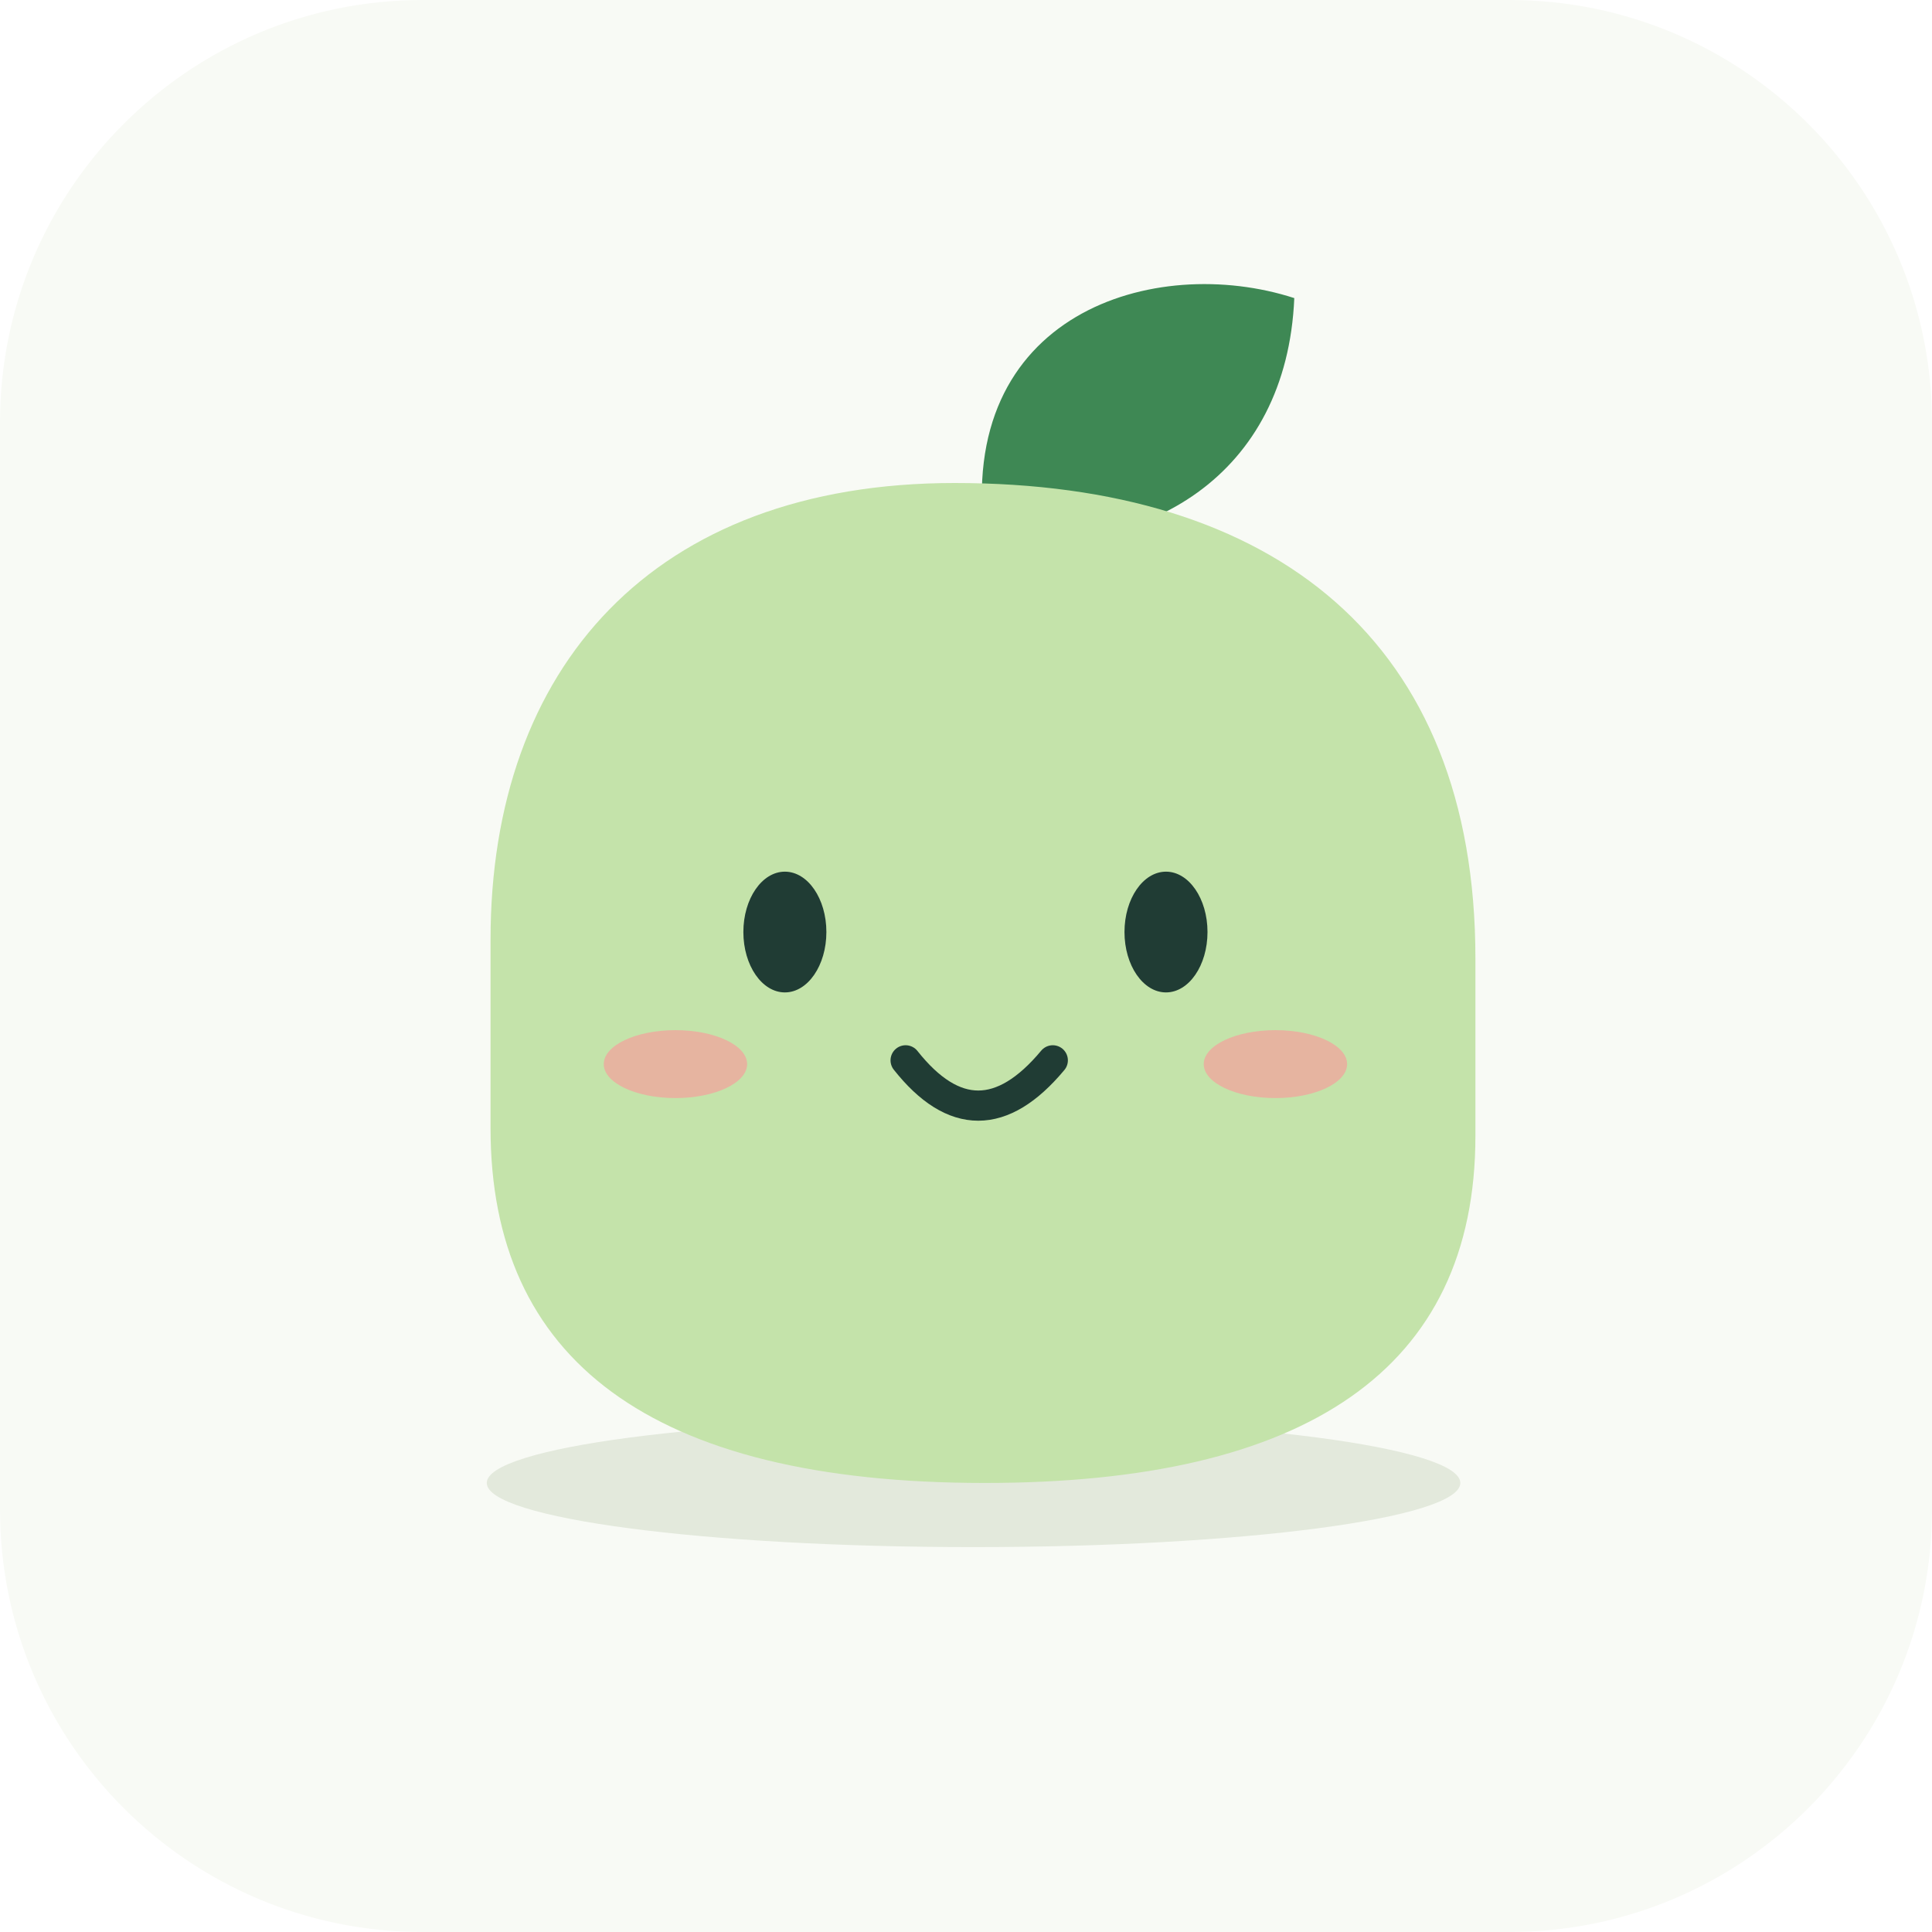
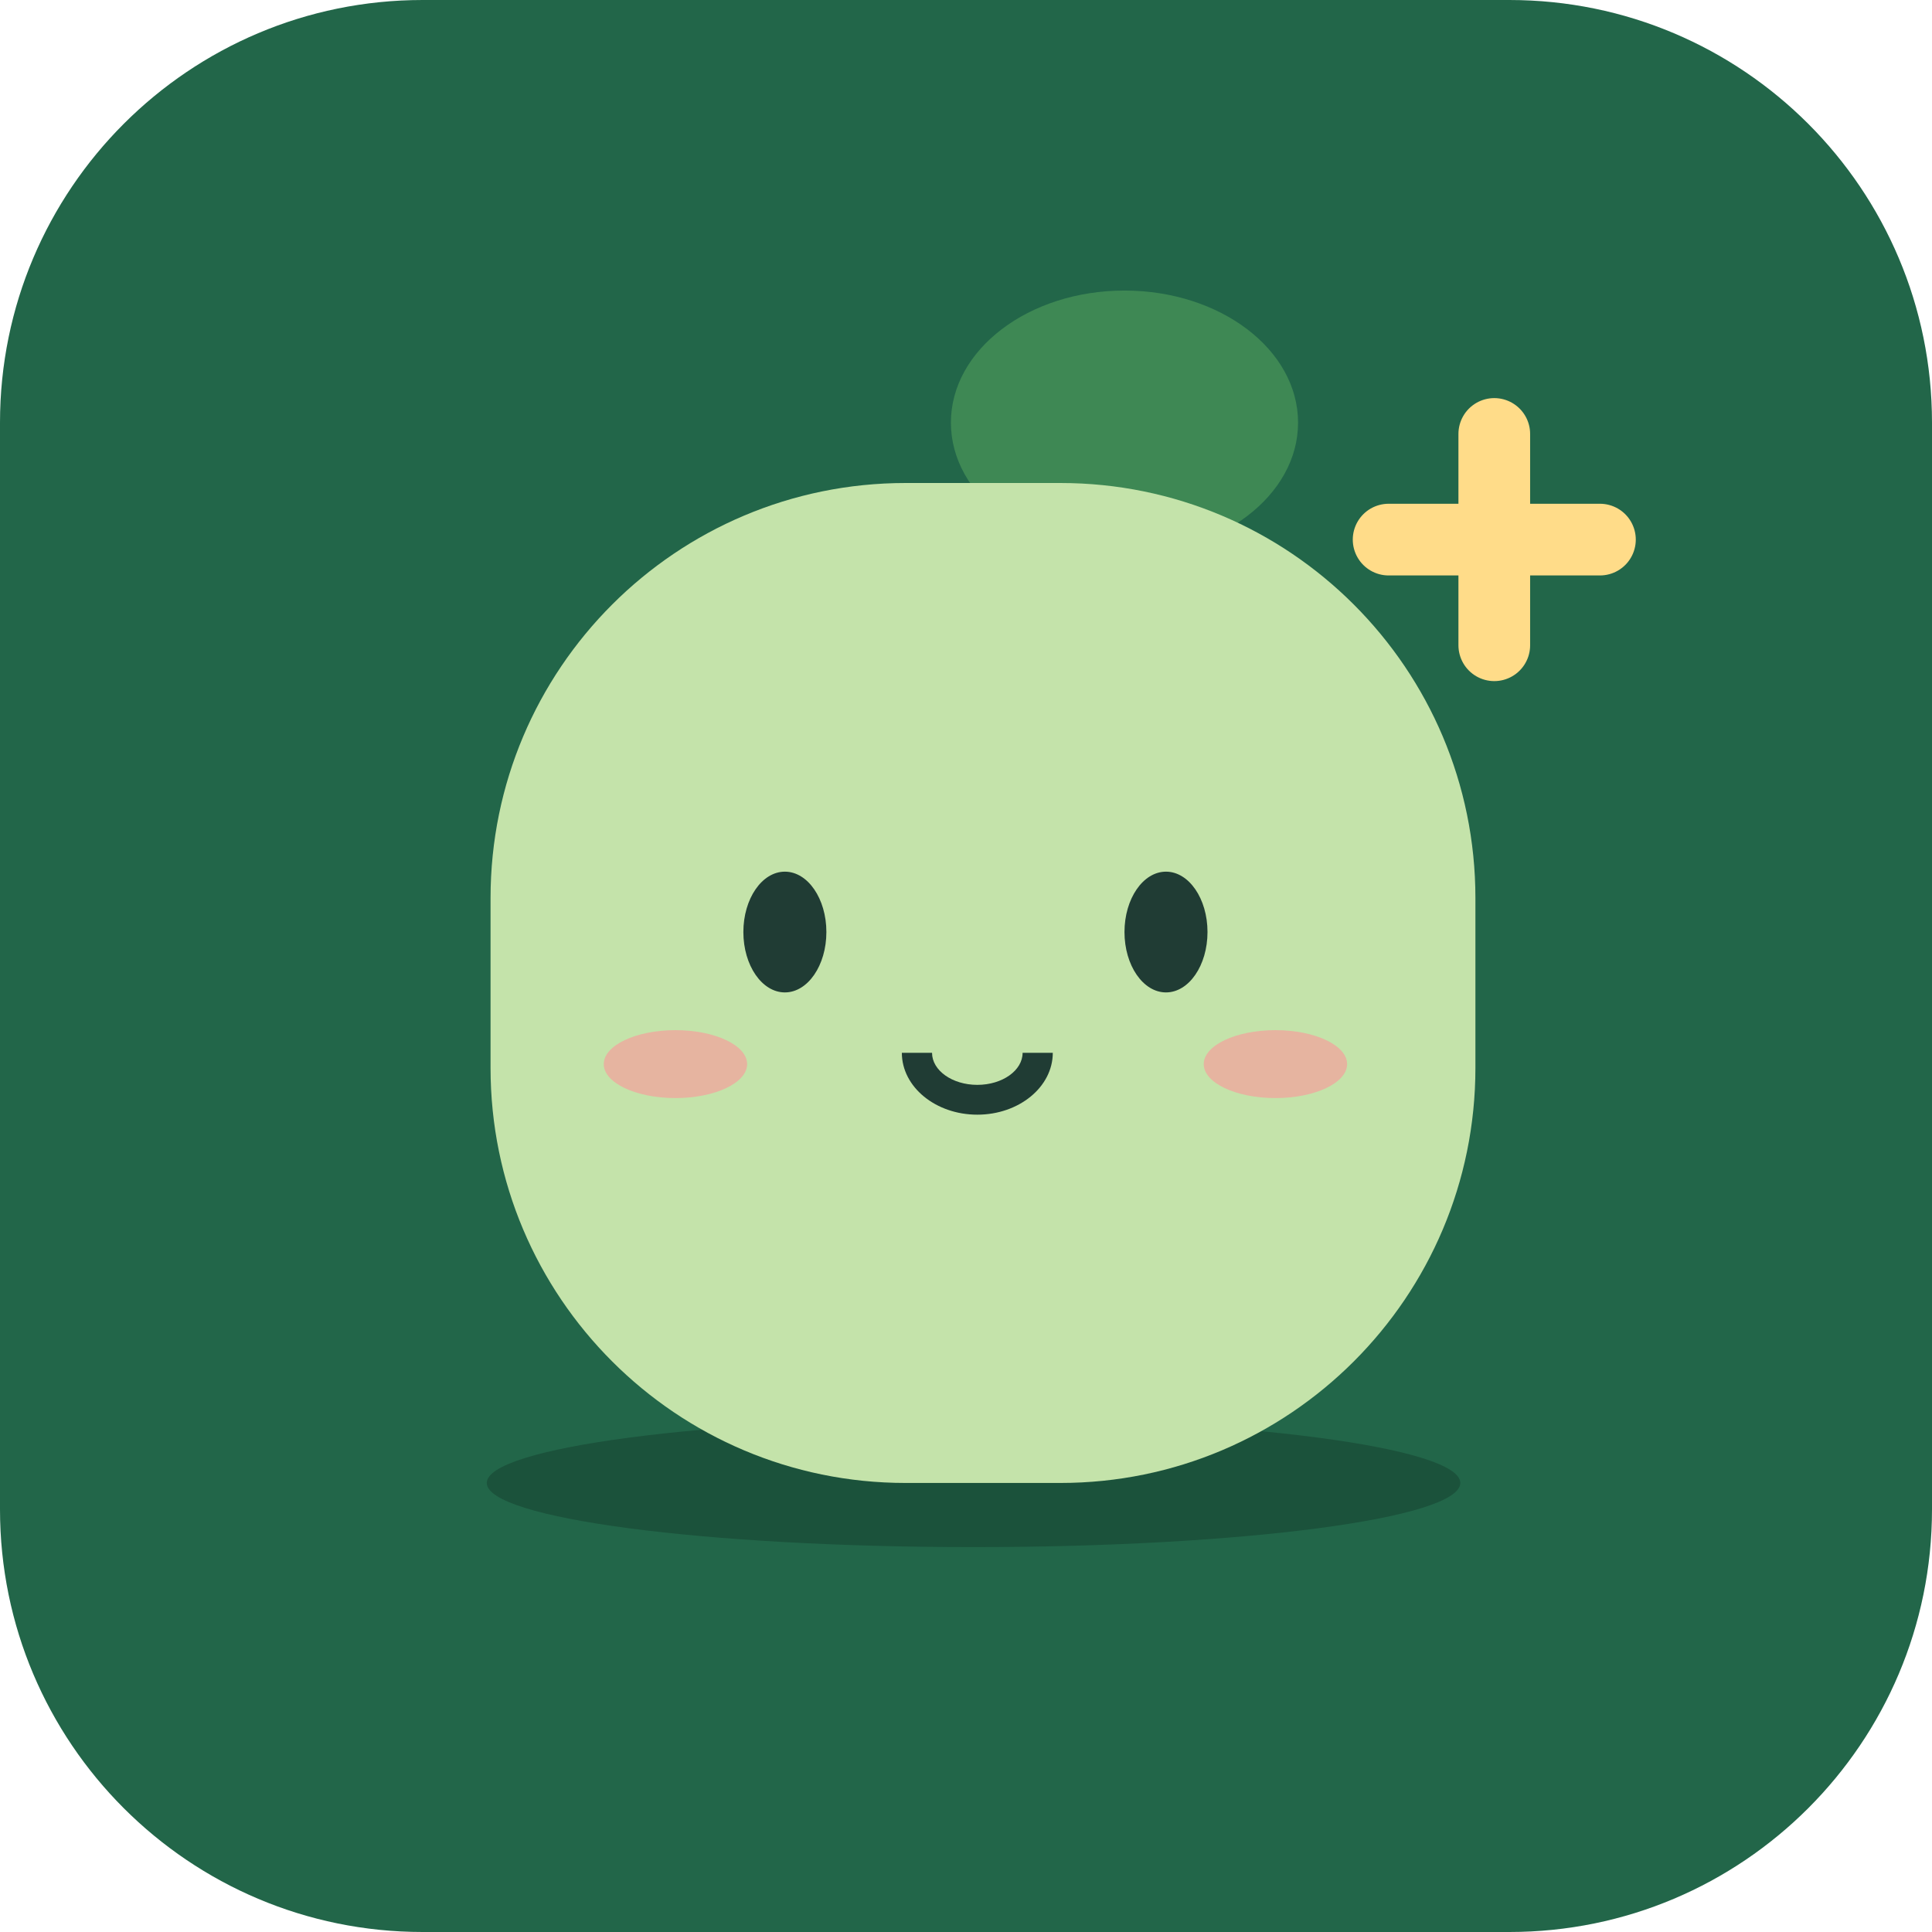
<svg xmlns="http://www.w3.org/2000/svg" width="512" height="512" viewBox="0 0 512 512">
-   <rect width="512" height="512" rx="112" fill="#f8faf5" />
-   <ellipse cx="258" cy="393" rx="129" ry="17" fill="#e3e9dc" />
-   <path d="M261 143C253 83 306 67 343 79c-2 47-39 69-82 64Z" fill="#3e8854" />
-   <path d="M130 249c0-72 43-121 123-121 85 0 138 42 138 126v47c0 62-45 92-130 92-89 0-131-33-131-94Z" fill="#c4e3aa" />
+   <rect width="512" height="512" rx="112" fill="#226649" />
+   <ellipse cx="258" cy="393" rx="129" ry="17" fill="#1b523b" />
+   <ellipse cx="298" cy="112" rx="46" ry="35" fill="#3e8854" />
+   <rect x="130" y="128" width="261" height="265" rx="110" fill="#c4e3aa" />
  <ellipse cx="208" cy="247" rx="11" ry="16" fill="#203c34" />
  <ellipse cx="309" cy="247" rx="11" ry="16" fill="#203c34" />
-   <path d="M240 281q19 24 39 0" fill="none" stroke="#203c34" stroke-width="8" stroke-linecap="round" />
+   <path d="M239 279h8a12 8.5 0 0 0 24 0h8a20 16.4 0 0 1-40 0Z" fill="#203c34" />
  <ellipse cx="179" cy="282" rx="19" ry="9" fill="#e6b4a0" />
  <ellipse cx="338" cy="282" rx="19" ry="9" fill="#e6b4a0" />
+   <path d="M368 143h56m-28-28v56" fill="none" stroke="#ffdc89" stroke-width="19" stroke-linecap="round" />
</svg>
